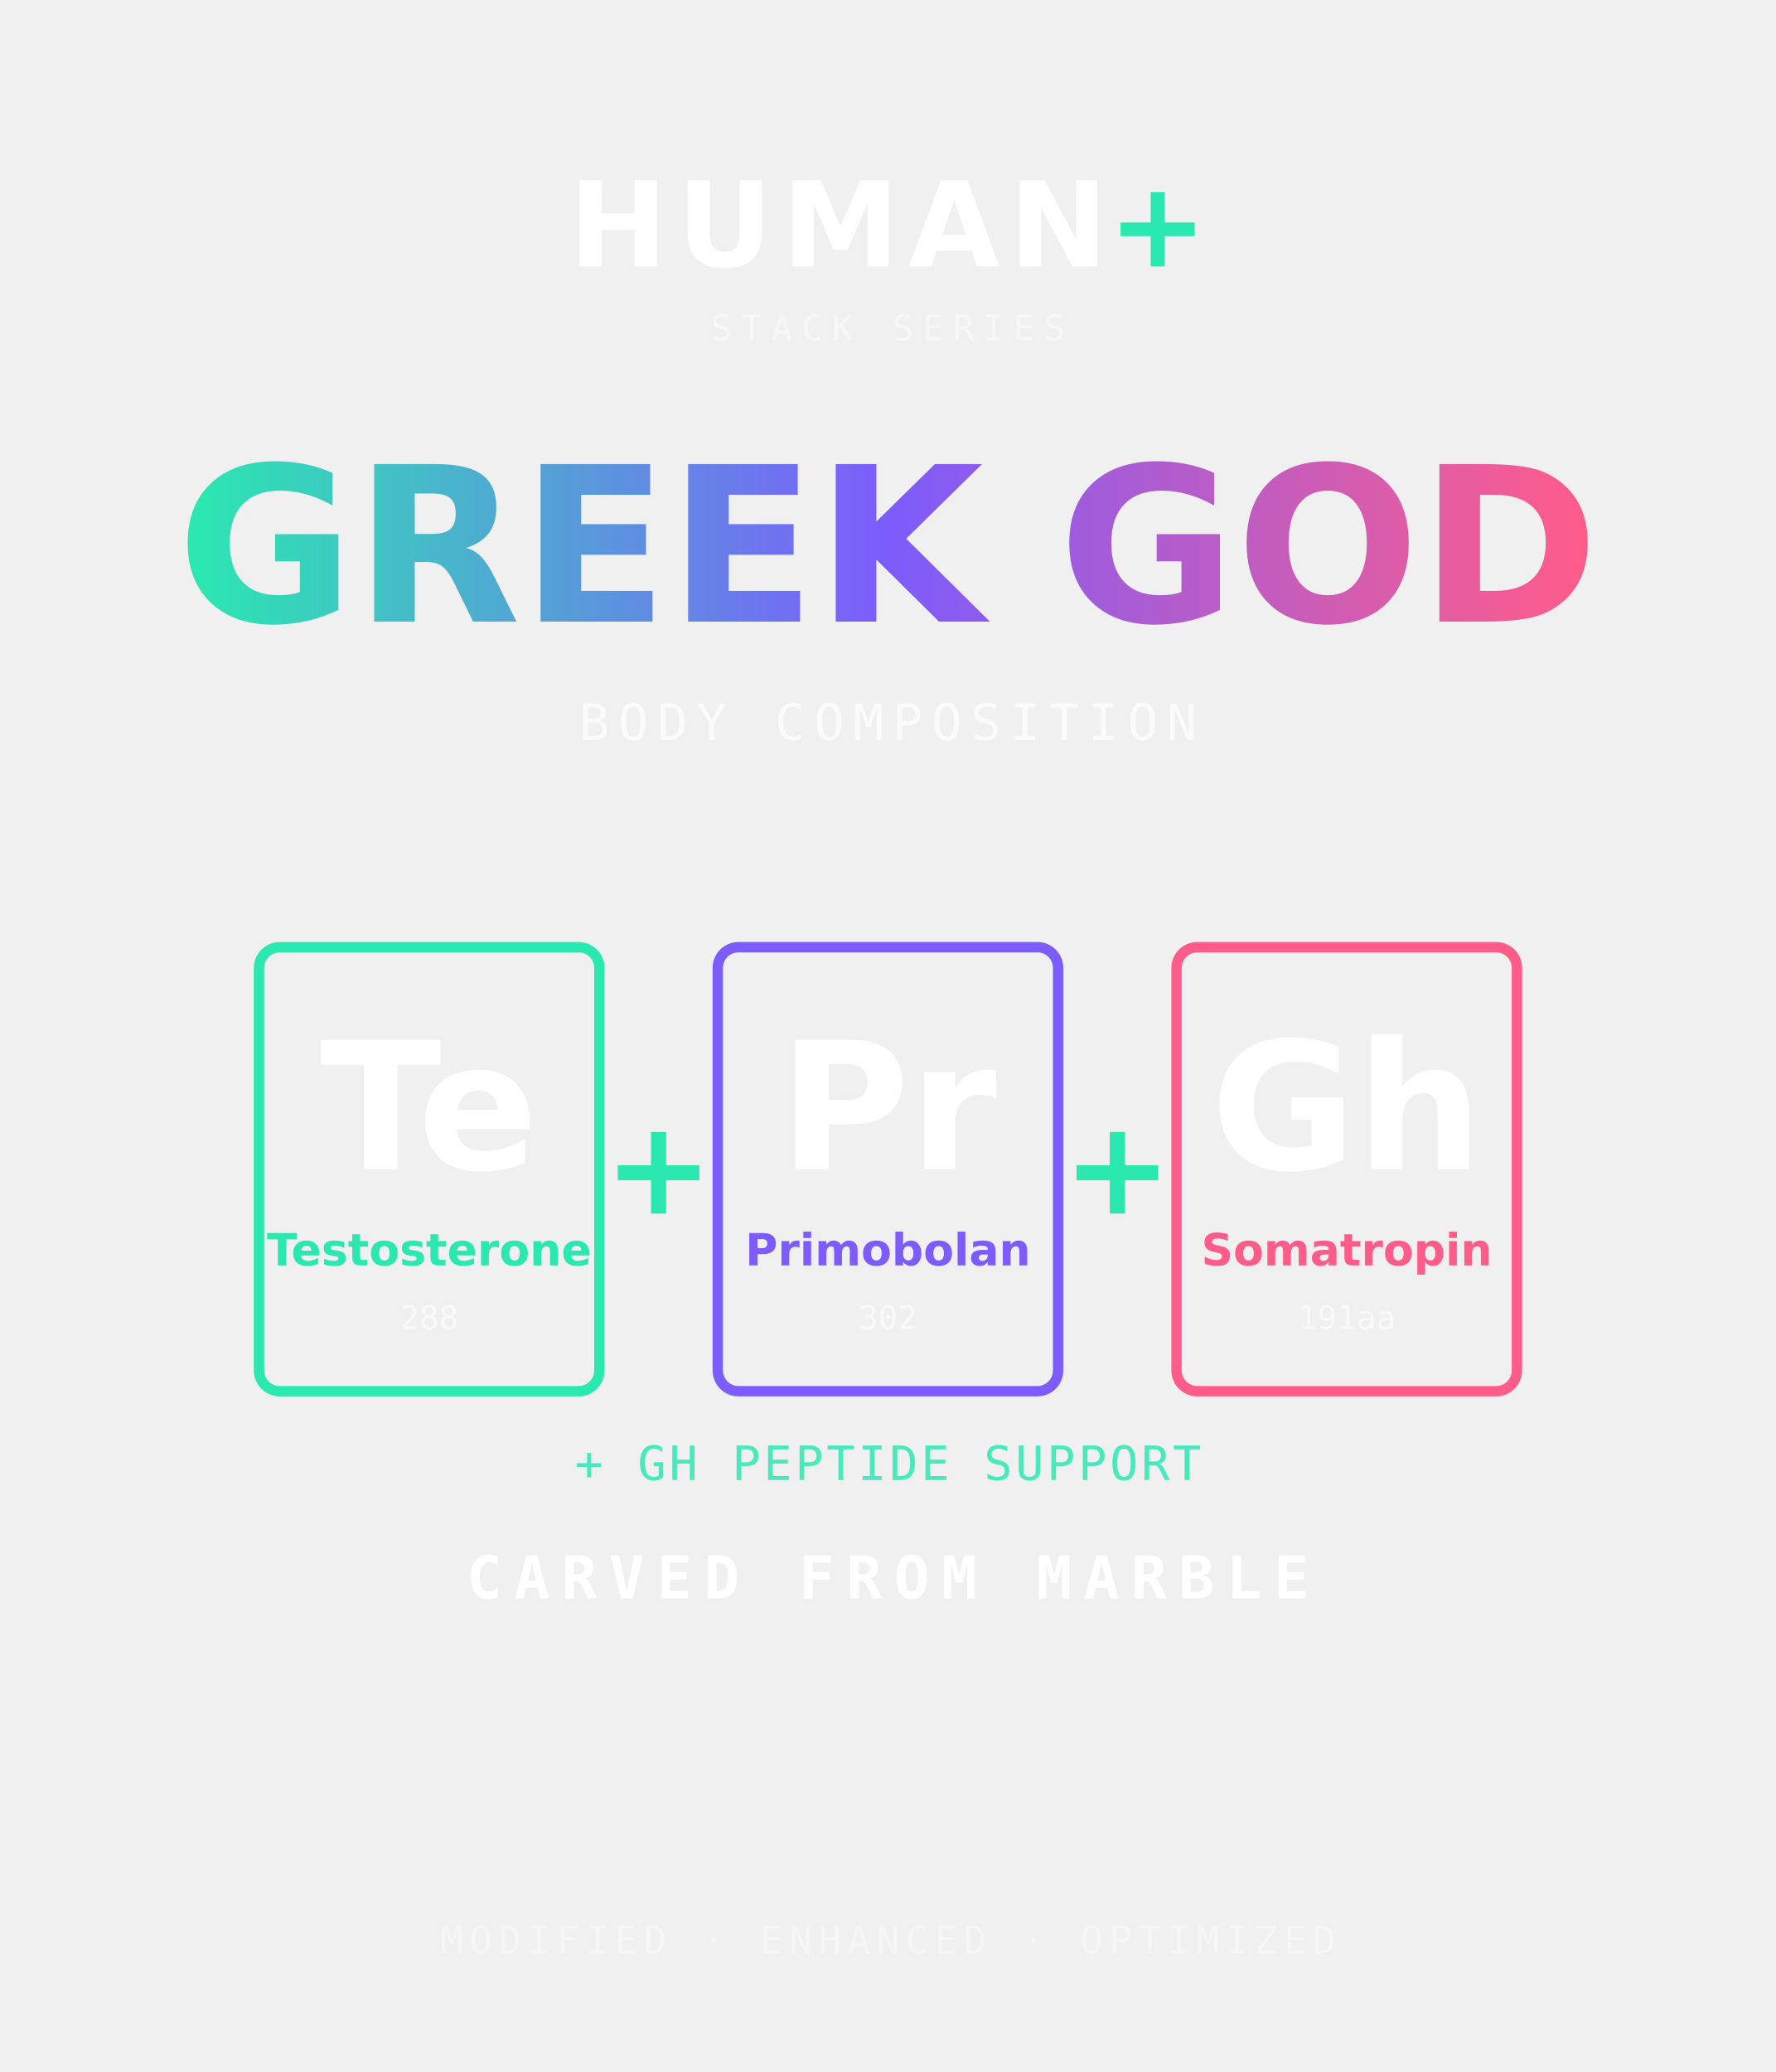
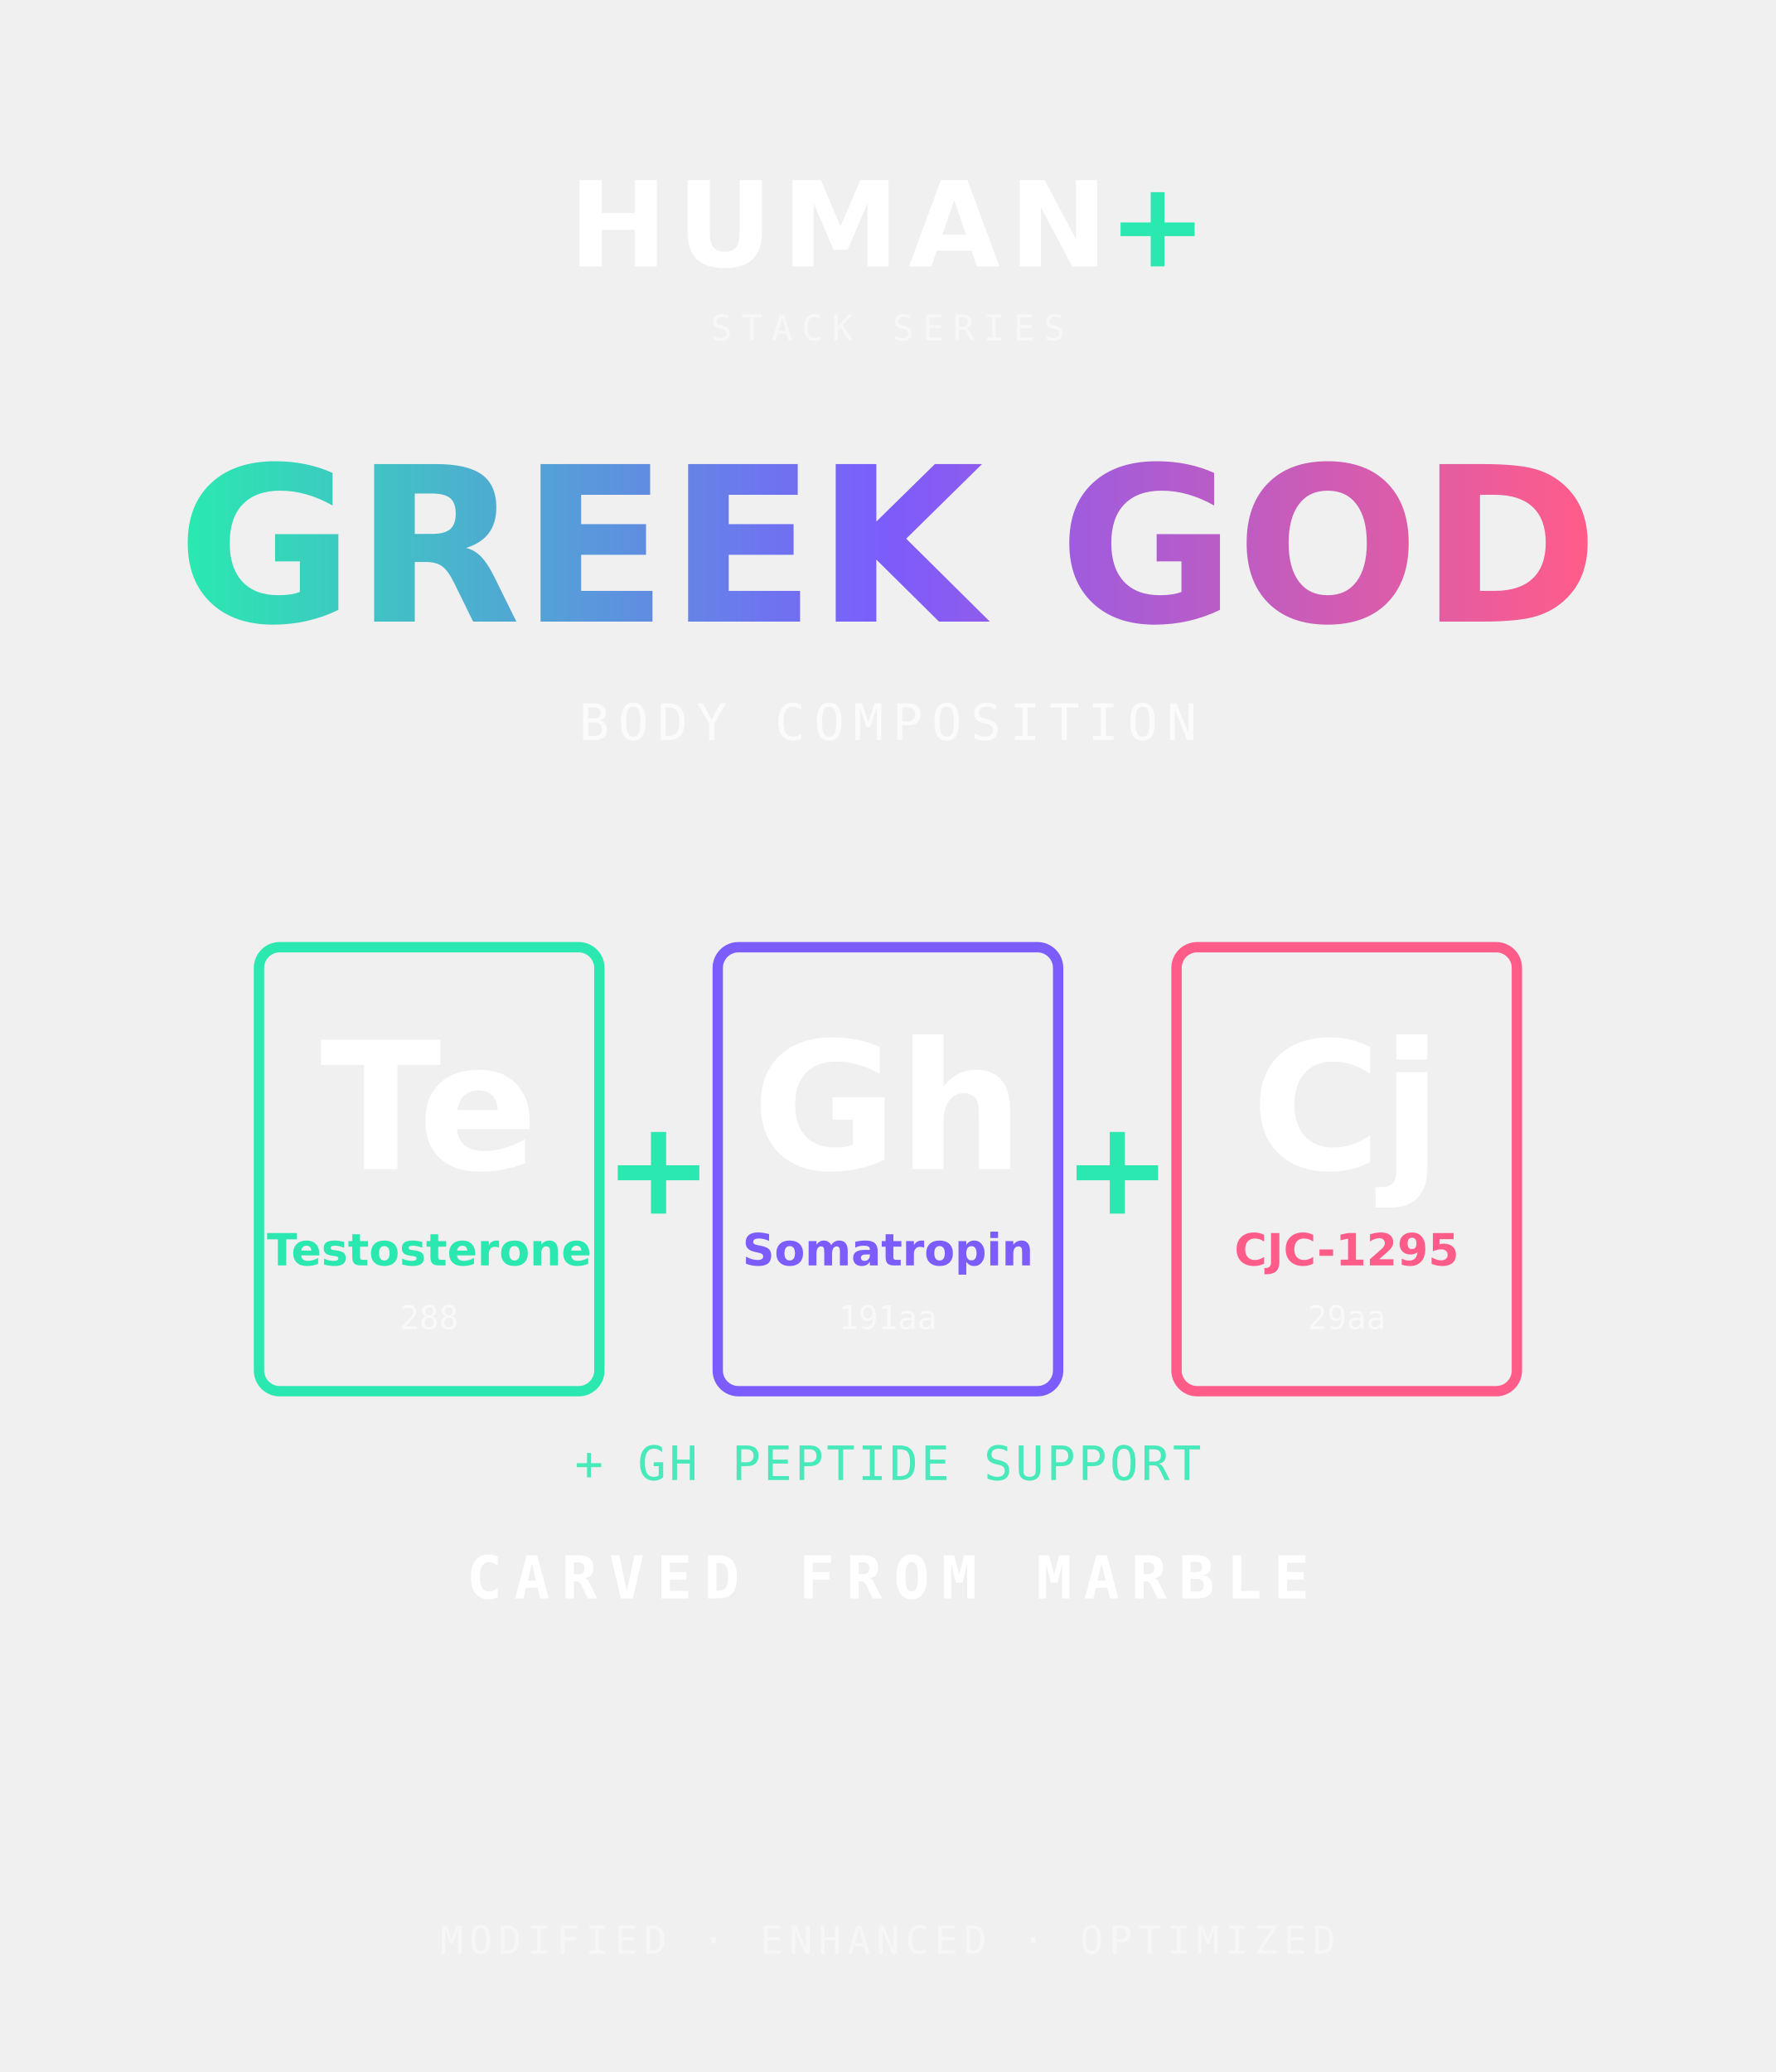
<svg xmlns="http://www.w3.org/2000/svg" viewBox="0 0 1200 1400" width="1200" height="1400">
  <defs>
    <linearGradient id="g" x1="0" y1="0" x2="1" y2="0">
      <stop offset="0%" stop-color="#2BE8B0" />
      <stop offset="50%" stop-color="#7C5CFC" />
      <stop offset="100%" stop-color="#FF5C8A" />
    </linearGradient>
  </defs>
  <text x="600" y="180" font-family="DejaVu Sans, Liberation Sans, Arial, sans-serif" font-size="80" font-weight="800" text-anchor="middle" letter-spacing="6" fill="#FFFFFF">HUMAN<tspan fill="#2BE8B0">+</tspan>
  </text>
  <text x="600" y="230" font-family="DejaVu Sans Mono, Liberation Mono, monospace" font-size="24" text-anchor="middle" letter-spacing="6" fill="#FFFFFF" fill-opacity="0.45">STACK SERIES</text>
  <text x="600" y="420" font-family="DejaVu Sans, Liberation Sans, Arial, sans-serif" font-size="146" font-weight="800" text-anchor="middle" fill="url(#g)">GREEK GOD</text>
  <text x="600" y="500" font-family="DejaVu Sans Mono, Liberation Mono, monospace" font-size="34" letter-spacing="6" text-anchor="middle" fill="#FFFFFF" fill-opacity="0.75">BODY COMPOSITION</text>
  <rect x="175.0" y="640" width="230" height="300" rx="14" fill="none" stroke="#2BE8B0" stroke-width="7" />
  <text x="290.0" y="790" font-family="DejaVu Sans, Liberation Sans, Arial, sans-serif" font-size="120" font-weight="800" text-anchor="middle" fill="#FFFFFF">Te</text>
  <text x="290.0" y="855" font-family="DejaVu Sans, Liberation Sans, Arial, sans-serif" font-size="30" font-weight="700" text-anchor="middle" fill="#2BE8B0">Testosterone</text>
  <text x="290.0" y="898" font-family="DejaVu Sans Mono, Liberation Mono, monospace" font-size="22" text-anchor="middle" fill="#FFFFFF" fill-opacity="0.6">288</text>
  <text x="445.0" y="820.0" font-family="DejaVu Sans, Liberation Sans, Arial, sans-serif" font-size="88" font-weight="800" text-anchor="middle" fill="#2BE8B0">+</text>
  <rect x="485.0" y="640" width="230" height="300" rx="14" fill="none" stroke="#7C5CFC" stroke-width="7" />
-   <text x="600.0" y="790" font-family="DejaVu Sans, Liberation Sans, Arial, sans-serif" font-size="120" font-weight="800" text-anchor="middle" fill="#FFFFFF">Pr</text>
-   <text x="600.0" y="855" font-family="DejaVu Sans, Liberation Sans, Arial, sans-serif" font-size="30" font-weight="700" text-anchor="middle" fill="#7C5CFC">Primobolan</text>
-   <text x="600.0" y="898" font-family="DejaVu Sans Mono, Liberation Mono, monospace" font-size="22" text-anchor="middle" fill="#FFFFFF" fill-opacity="0.6">302</text>
+   <text x="600.0" y="790" font-family="DejaVu Sans, Liberation Sans, Arial, sans-serif" font-size="120" font-weight="800" text-anchor="middle" fill="#FFFFFF">Gh</text>
+   <text x="600.0" y="855" font-family="DejaVu Sans, Liberation Sans, Arial, sans-serif" font-size="30" font-weight="700" text-anchor="middle" fill="#7C5CFC">Somatropin</text>
+   <text x="600.0" y="898" font-family="DejaVu Sans Mono, Liberation Mono, monospace" font-size="22" text-anchor="middle" fill="#FFFFFF" fill-opacity="0.6">191aa</text>
  <text x="755.0" y="820.0" font-family="DejaVu Sans, Liberation Sans, Arial, sans-serif" font-size="88" font-weight="800" text-anchor="middle" fill="#2BE8B0">+</text>
  <rect x="795.0" y="640" width="230" height="300" rx="14" fill="none" stroke="#FF5C8A" stroke-width="7" />
-   <text x="910.0" y="790" font-family="DejaVu Sans, Liberation Sans, Arial, sans-serif" font-size="120" font-weight="800" text-anchor="middle" fill="#FFFFFF">Gh</text>
-   <text x="910.0" y="855" font-family="DejaVu Sans, Liberation Sans, Arial, sans-serif" font-size="30" font-weight="700" text-anchor="middle" fill="#FF5C8A">Somatropin</text>
-   <text x="910.0" y="898" font-family="DejaVu Sans Mono, Liberation Mono, monospace" font-size="22" text-anchor="middle" fill="#FFFFFF" fill-opacity="0.6">191aa</text>
+   <text x="910.0" y="790" font-family="DejaVu Sans, Liberation Sans, Arial, sans-serif" font-size="120" font-weight="800" text-anchor="middle" fill="#FFFFFF">Cj</text>
+   <text x="910.0" y="855" font-family="DejaVu Sans, Liberation Sans, Arial, sans-serif" font-size="30" font-weight="700" text-anchor="middle" fill="#FF5C8A">CJC-1295</text>
+   <text x="910.0" y="898" font-family="DejaVu Sans Mono, Liberation Mono, monospace" font-size="22" text-anchor="middle" fill="#FFFFFF" fill-opacity="0.6">29aa</text>
  <text x="600" y="1000" font-family="DejaVu Sans Mono, Liberation Mono, monospace" font-size="32" letter-spacing="2" text-anchor="middle" fill="#2BE8B0" fill-opacity="0.85">+ GH PEPTIDE SUPPORT</text>
  <text x="600" y="1080" font-family="DejaVu Sans Mono, Liberation Mono, monospace" font-size="40" font-weight="700" letter-spacing="8" text-anchor="middle" fill="#FFFFFF">CARVED FROM MARBLE</text>
  <text x="600" y="1320" font-family="DejaVu Sans Mono, Liberation Mono, monospace" font-size="26" letter-spacing="4" text-anchor="middle" fill="#FFFFFF" fill-opacity="0.4">MODIFIED · ENHANCED · OPTIMIZED</text>
</svg>
